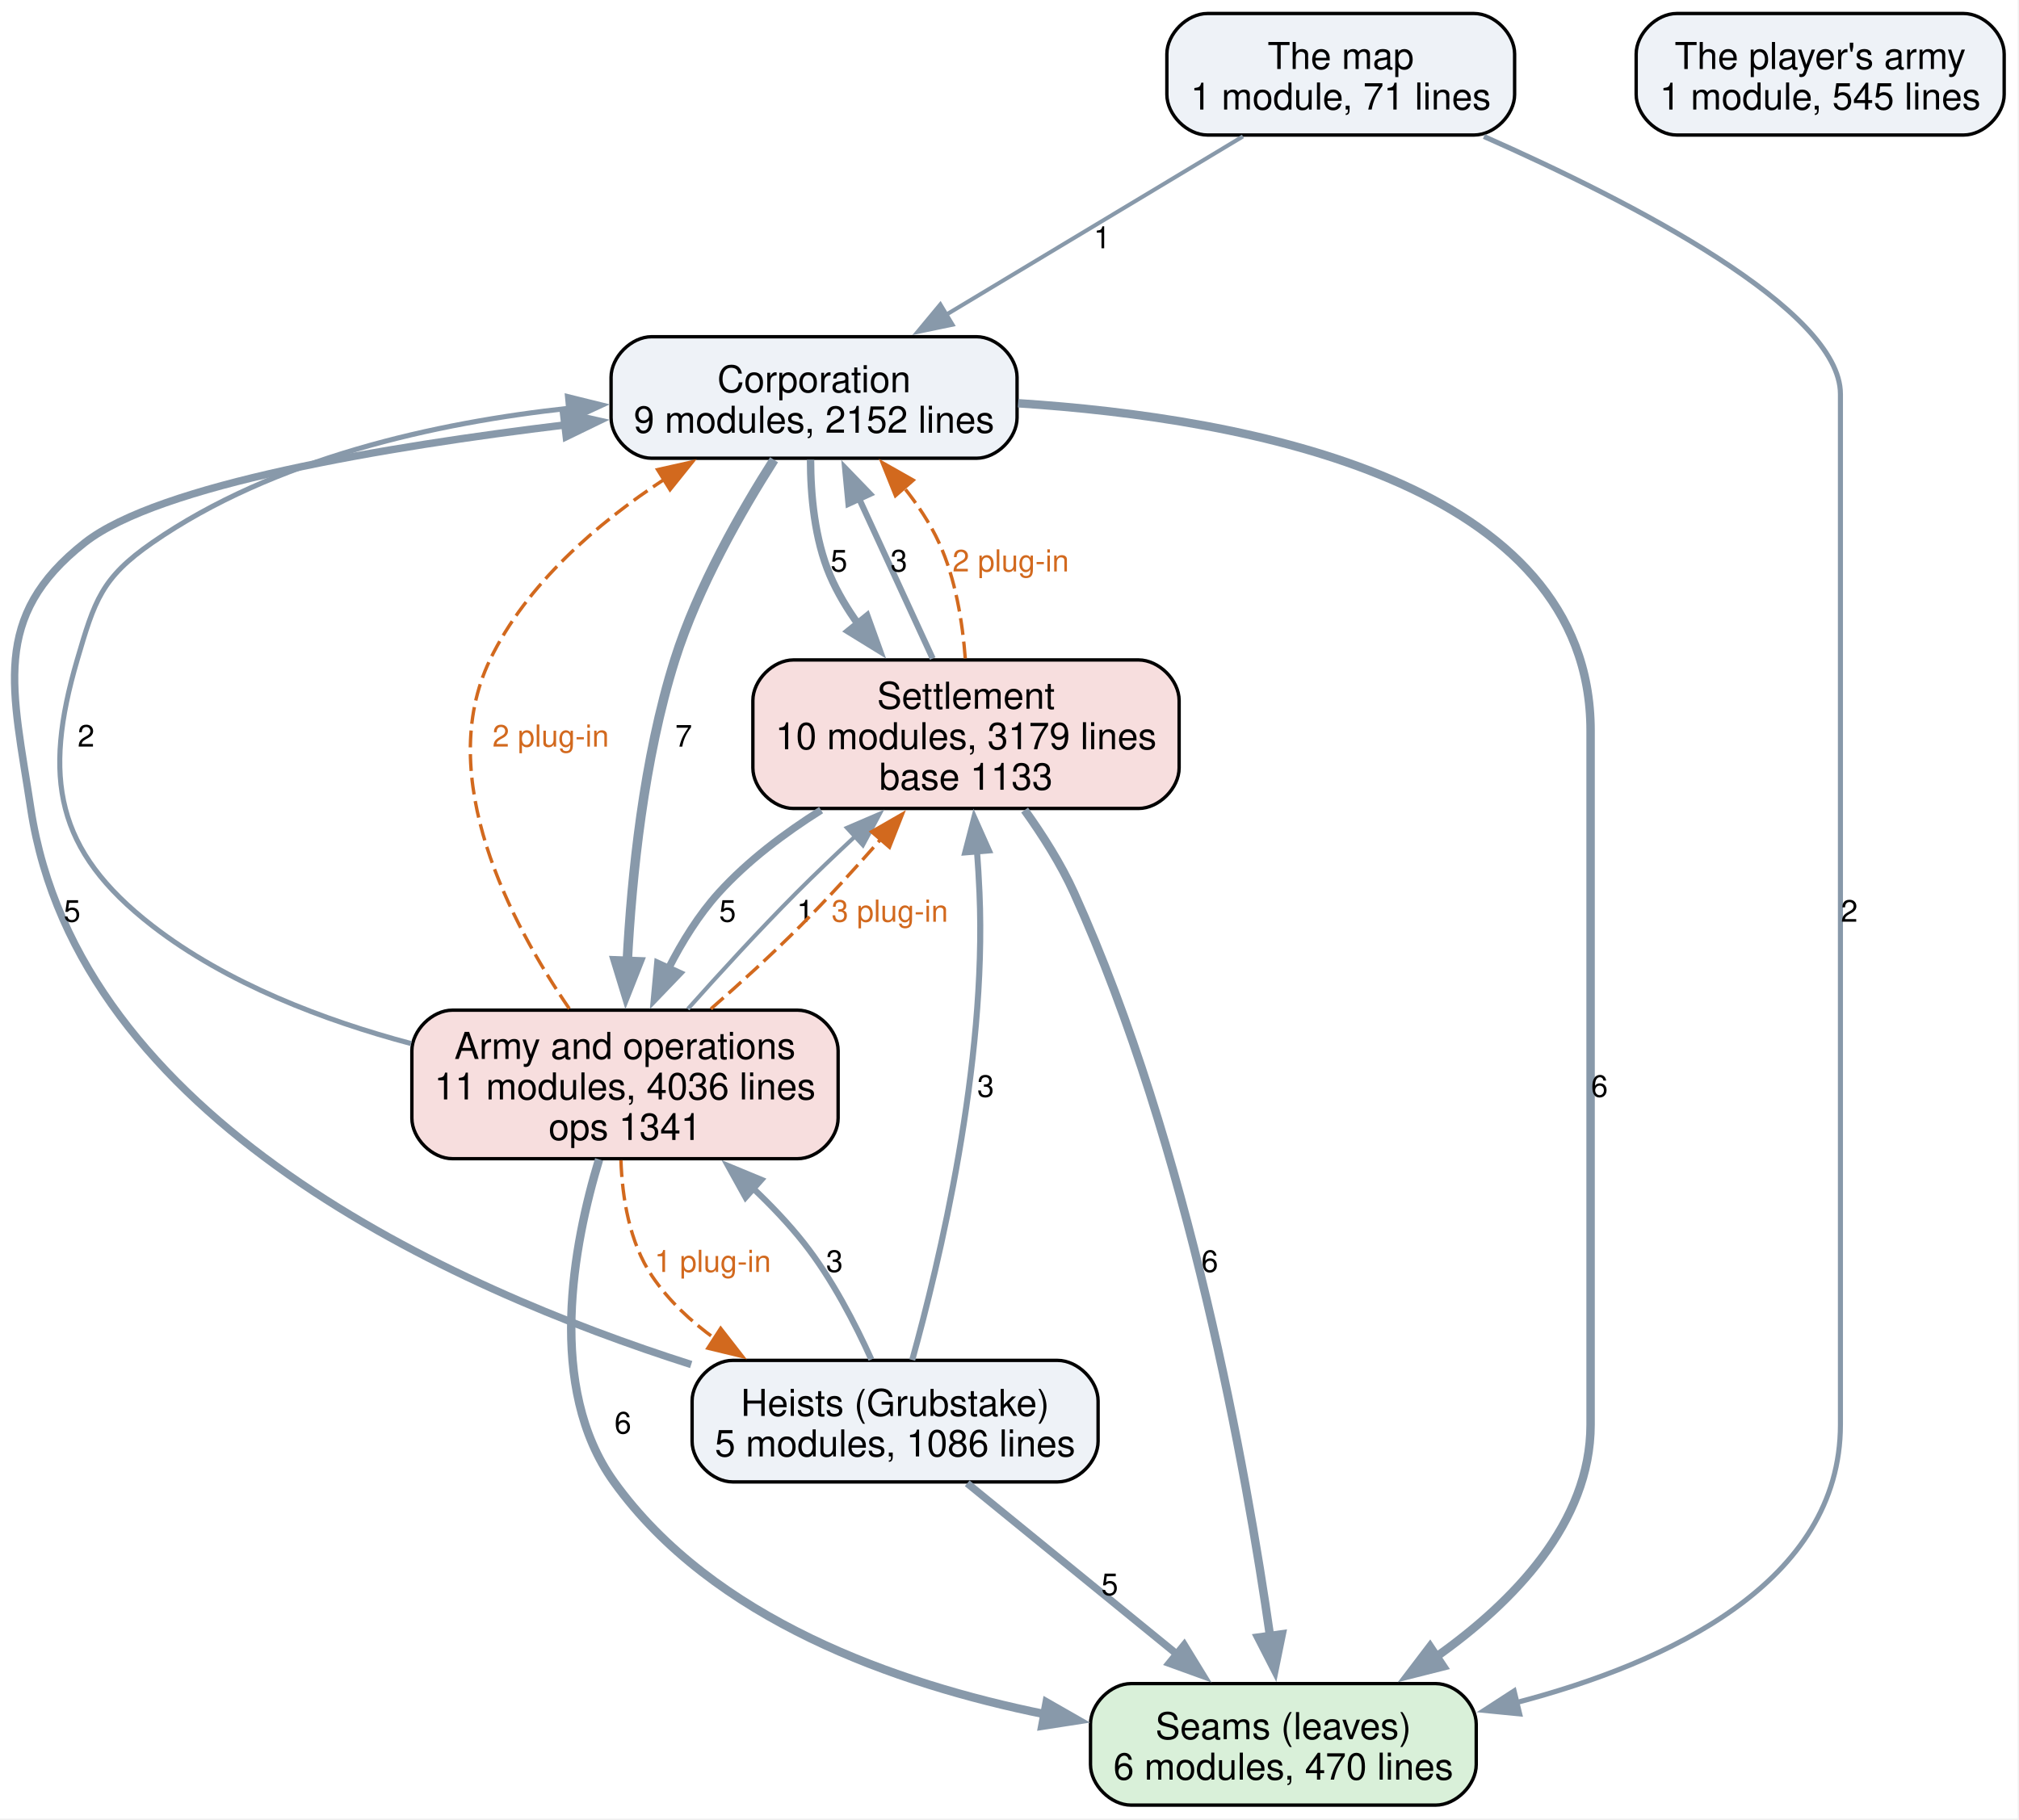
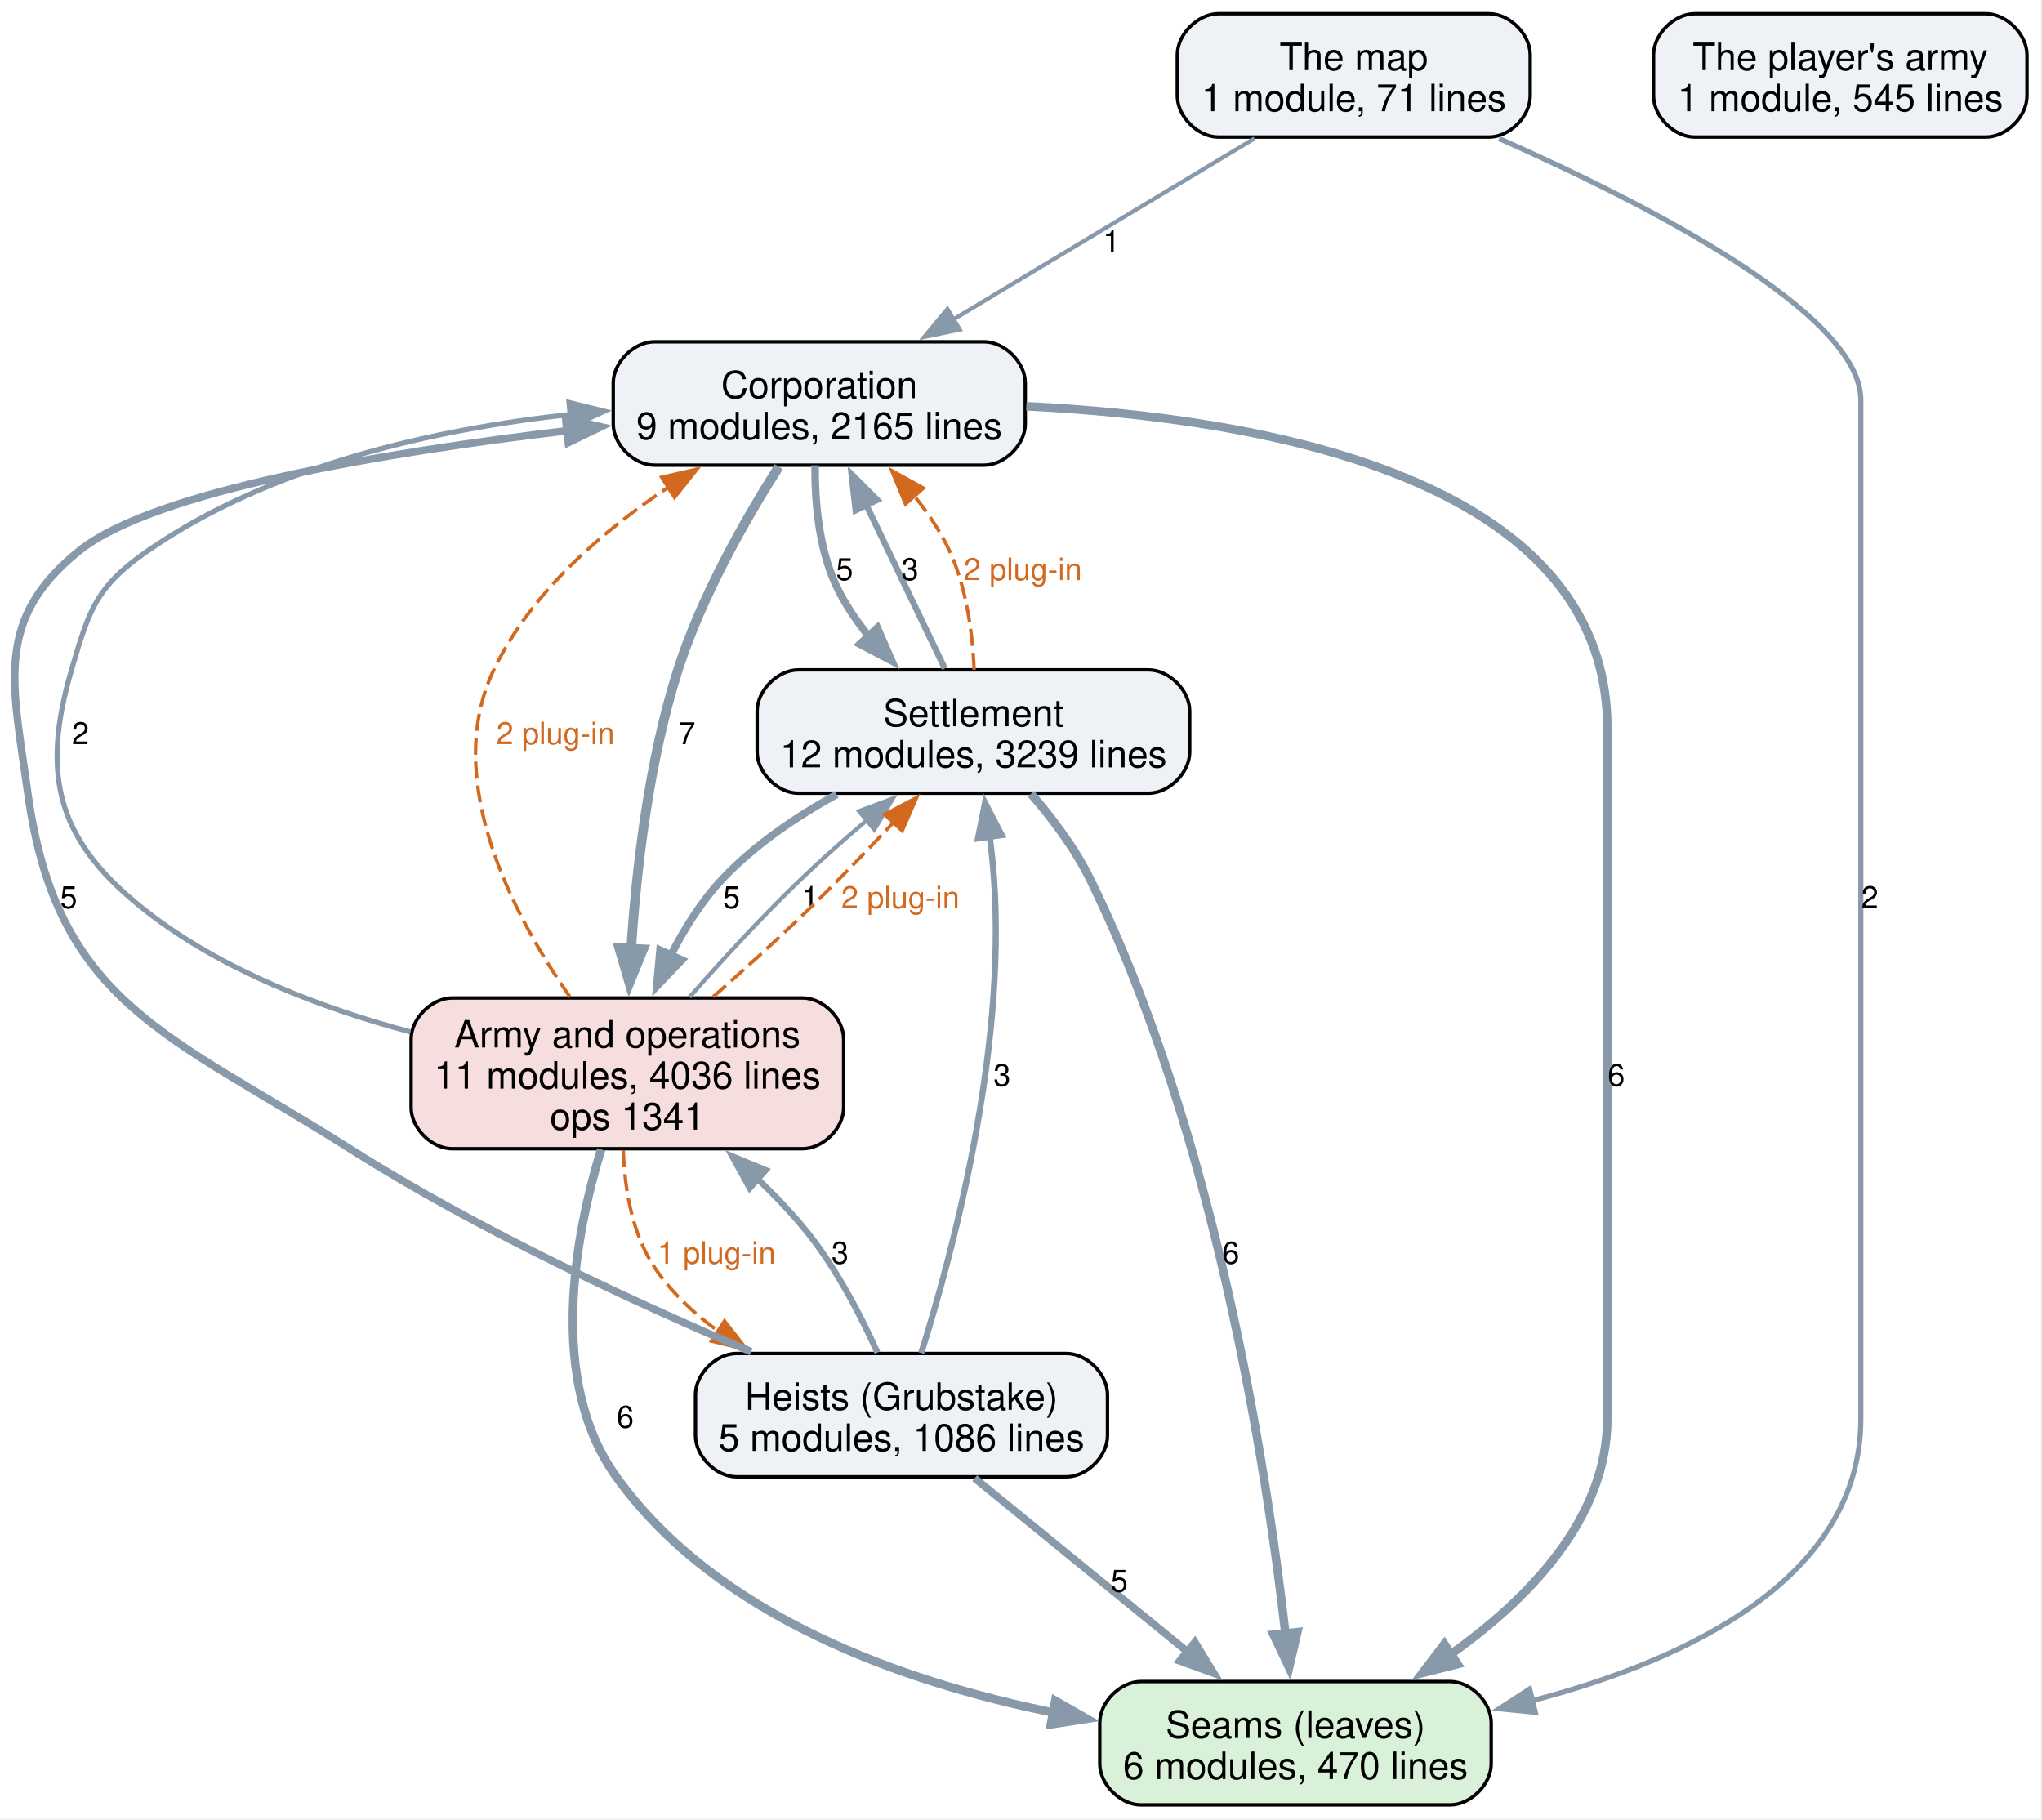
- <svg xmlns="http://www.w3.org/2000/svg" width="598pt" height="539pt" viewBox="0.00 0.00 598.00 539.00">
-   <g id="graph0" class="graph" transform="scale(1 1) rotate(0) translate(4 534.75)">
-     <polygon fill="white" stroke="none" points="-4,4 -4,-534.75 593.61,-534.75 593.61,4 -4,4" />
+ <svg xmlns="http://www.w3.org/2000/svg" width="596pt" height="531pt" viewBox="0.00 0.00 596.00 531.00">
+   <g id="graph0" class="graph" transform="scale(1 1) rotate(0) translate(4 526.75)">
+     <polygon fill="white" stroke="none" points="-4,4 -4,-526.75 591.62,-526.75 591.62,4 -4,4" />
    <g id="node1" class="node">
-       <path fill="#d9f0d9" stroke="black" d="M421.24,-36C421.24,-36 330.99,-36 330.99,-36 324.99,-36 318.99,-30 318.99,-24 318.99,-24 318.99,-12 318.99,-12 318.99,-6 324.99,0 330.99,0 330.99,0 421.24,0 421.24,0 427.24,0 433.24,-6 433.24,-12 433.24,-12 433.24,-24 433.24,-24 433.24,-30 427.24,-36 421.24,-36" />
-       <text xml:space="preserve" text-anchor="middle" x="376.11" y="-19.55" font-family="Helvetica,sans-Serif" font-size="11.00">Seams (leaves)</text>
-       <text xml:space="preserve" text-anchor="middle" x="376.11" y="-7.55" font-family="Helvetica,sans-Serif" font-size="11.00">6 modules, 470 lines</text>
+       <path fill="#d9f0d9" stroke="black" d="M419.24,-36C419.24,-36 328.99,-36 328.99,-36 322.99,-36 316.99,-30 316.99,-24 316.99,-24 316.99,-12 316.99,-12 316.99,-6 322.99,0 328.99,0 328.99,0 419.24,0 419.24,0 425.24,0 431.24,-6 431.24,-12 431.24,-12 431.24,-24 431.24,-24 431.24,-30 425.24,-36 419.24,-36" />
+       <text xml:space="preserve" text-anchor="middle" x="374.12" y="-19.55" font-family="Helvetica,sans-Serif" font-size="11.00">Seams (leaves)</text>
+       <text xml:space="preserve" text-anchor="middle" x="374.12" y="-7.55" font-family="Helvetica,sans-Serif" font-size="11.00">6 modules, 470 lines</text>
    </g>
    <g id="node2" class="node">
-       <path fill="#eef2f7" stroke="black" d="M285.24,-435C285.24,-435 188.99,-435 188.99,-435 182.99,-435 176.99,-429 176.99,-423 176.99,-423 176.99,-411 176.99,-411 176.99,-405 182.99,-399 188.99,-399 188.99,-399 285.24,-399 285.24,-399 291.24,-399 297.24,-405 297.24,-411 297.24,-411 297.24,-423 297.24,-423 297.24,-429 291.24,-435 285.24,-435" />
-       <text xml:space="preserve" text-anchor="middle" x="237.11" y="-418.55" font-family="Helvetica,sans-Serif" font-size="11.00">Corporation</text>
-       <text xml:space="preserve" text-anchor="middle" x="237.11" y="-406.55" font-family="Helvetica,sans-Serif" font-size="11.00">9 modules, 2152 lines</text>
+       <path fill="#eef2f7" stroke="black" d="M283.24,-427C283.24,-427 186.99,-427 186.99,-427 180.99,-427 174.99,-421 174.99,-415 174.99,-415 174.99,-403 174.99,-403 174.99,-397 180.99,-391 186.99,-391 186.99,-391 283.24,-391 283.24,-391 289.24,-391 295.24,-397 295.24,-403 295.24,-403 295.24,-415 295.24,-415 295.24,-421 289.24,-427 283.24,-427" />
+       <text xml:space="preserve" text-anchor="middle" x="235.12" y="-410.55" font-family="Helvetica,sans-Serif" font-size="11.00">Corporation</text>
+       <text xml:space="preserve" text-anchor="middle" x="235.12" y="-398.55" font-family="Helvetica,sans-Serif" font-size="11.00">9 modules, 2165 lines</text>
    </g>
    <g id="edge5" class="edge">
-       <path fill="none" stroke="#8899aa" stroke-width="2.5" d="M297.54,-415.29C365.69,-410.91 467.11,-392.01 467.11,-318.25 467.11,-318.25 467.11,-318.25 467.11,-112.75 467.11,-83.64 444.25,-60.16 421.44,-43.98" />
-       <polygon fill="#8899aa" stroke="#8899aa" stroke-width="2.5" points="423.43,-41.09 413.15,-38.5 419.56,-46.93 423.43,-41.09" />
-       <text xml:space="preserve" text-anchor="middle" x="469.74" y="-209.82" font-family="Helvetica,sans-Serif" font-size="9.00">6</text>
+       <path fill="none" stroke="#8899aa" stroke-width="2.5" d="M295.55,-408.19C363.69,-404.84 465.12,-387.55 465.12,-314.25 465.12,-314.25 465.12,-314.25 465.12,-112.75 465.12,-83.64 442.25,-60.16 419.45,-43.98" />
+       <polygon fill="#8899aa" stroke="#8899aa" stroke-width="2.5" points="421.43,-41.09 411.16,-38.5 417.57,-46.93 421.43,-41.09" />
+       <text xml:space="preserve" text-anchor="middle" x="467.74" y="-209.82" font-family="Helvetica,sans-Serif" font-size="9.00">6</text>
    </g>
    <g id="node3" class="node">
-       <path fill="#f7dede" stroke="black" d="M333.24,-339.25C333.24,-339.25 230.99,-339.25 230.99,-339.25 224.99,-339.25 218.99,-333.25 218.99,-327.25 218.99,-327.25 218.99,-307.25 218.99,-307.25 218.99,-301.25 224.99,-295.25 230.99,-295.25 230.99,-295.25 333.24,-295.25 333.24,-295.25 339.24,-295.25 345.24,-301.25 345.24,-307.25 345.24,-307.25 345.24,-327.25 345.24,-327.25 345.24,-333.25 339.24,-339.25 333.24,-339.25" />
-       <text xml:space="preserve" text-anchor="middle" x="282.11" y="-324.8" font-family="Helvetica,sans-Serif" font-size="11.00">Settlement</text>
-       <text xml:space="preserve" text-anchor="middle" x="282.11" y="-312.8" font-family="Helvetica,sans-Serif" font-size="11.00">10 modules, 3179 lines</text>
-       <text xml:space="preserve" text-anchor="middle" x="282.11" y="-300.8" font-family="Helvetica,sans-Serif" font-size="11.00">base 1133</text>
+       <path fill="#eef2f7" stroke="black" d="M331.24,-331.25C331.24,-331.25 228.99,-331.25 228.99,-331.25 222.99,-331.25 216.99,-325.25 216.99,-319.25 216.99,-319.25 216.99,-307.25 216.99,-307.25 216.99,-301.25 222.99,-295.25 228.99,-295.25 228.99,-295.25 331.24,-295.25 331.24,-295.25 337.24,-295.25 343.24,-301.25 343.24,-307.25 343.24,-307.25 343.24,-319.25 343.24,-319.25 343.24,-325.25 337.24,-331.25 331.24,-331.25" />
+       <text xml:space="preserve" text-anchor="middle" x="280.12" y="-314.8" font-family="Helvetica,sans-Serif" font-size="11.00">Settlement</text>
+       <text xml:space="preserve" text-anchor="middle" x="280.12" y="-302.8" font-family="Helvetica,sans-Serif" font-size="11.00">12 modules, 3239 lines</text>
    </g>
    <g id="edge6" class="edge">
-       <path fill="none" stroke="#8899aa" stroke-width="2.2" d="M236.07,-398.57C236.09,-388.21 237.24,-375.03 241.86,-364.25 244.03,-359.2 246.96,-354.32 250.27,-349.73" />
-       <polygon fill="#8899aa" stroke="#8899aa" stroke-width="2.2" points="252.77,-352.2 256.36,-342.23 247.34,-347.79 252.77,-352.2" />
-       <text xml:space="preserve" text-anchor="middle" x="244.49" y="-365.45" font-family="Helvetica,sans-Serif" font-size="9.00">5</text>
+       <path fill="none" stroke="#8899aa" stroke-width="2.2" d="M233.9,-390.96C233.82,-380.51 234.93,-367.09 239.87,-356.25 242.34,-350.83 245.81,-345.68 249.68,-340.96" />
+       <polygon fill="#8899aa" stroke="#8899aa" stroke-width="2.2" points="252.07,-343.53 256.32,-333.82 246.95,-338.76 252.07,-343.53" />
+       <text xml:space="preserve" text-anchor="middle" x="242.49" y="-357.45" font-family="Helvetica,sans-Serif" font-size="9.00">5</text>
    </g>
    <g id="node4" class="node">
-       <path fill="#f7dede" stroke="black" d="M232.24,-235.5C232.24,-235.5 129.99,-235.5 129.99,-235.5 123.99,-235.5 117.99,-229.5 117.99,-223.5 117.99,-223.5 117.99,-203.5 117.99,-203.5 117.99,-197.5 123.99,-191.5 129.99,-191.5 129.99,-191.5 232.24,-191.5 232.24,-191.5 238.24,-191.5 244.24,-197.5 244.24,-203.5 244.24,-203.5 244.24,-223.5 244.24,-223.5 244.24,-229.5 238.24,-235.5 232.24,-235.5" />
-       <text xml:space="preserve" text-anchor="middle" x="181.11" y="-221.05" font-family="Helvetica,sans-Serif" font-size="11.00">Army and operations</text>
-       <text xml:space="preserve" text-anchor="middle" x="181.11" y="-209.05" font-family="Helvetica,sans-Serif" font-size="11.00">11 modules, 4036 lines</text>
-       <text xml:space="preserve" text-anchor="middle" x="181.11" y="-197.05" font-family="Helvetica,sans-Serif" font-size="11.00">ops 1341</text>
+       <path fill="#f7dede" stroke="black" d="M230.24,-235.5C230.24,-235.5 127.99,-235.5 127.99,-235.5 121.99,-235.5 115.99,-229.5 115.99,-223.5 115.99,-223.5 115.99,-203.5 115.99,-203.5 115.99,-197.5 121.99,-191.5 127.99,-191.5 127.99,-191.5 230.24,-191.5 230.24,-191.5 236.24,-191.5 242.24,-197.5 242.24,-203.5 242.24,-203.5 242.24,-223.5 242.24,-223.5 242.24,-229.5 236.24,-235.5 230.24,-235.5" />
+       <text xml:space="preserve" text-anchor="middle" x="179.12" y="-221.05" font-family="Helvetica,sans-Serif" font-size="11.00">Army and operations</text>
+       <text xml:space="preserve" text-anchor="middle" x="179.12" y="-209.05" font-family="Helvetica,sans-Serif" font-size="11.00">11 modules, 4036 lines</text>
+       <text xml:space="preserve" text-anchor="middle" x="179.12" y="-197.05" font-family="Helvetica,sans-Serif" font-size="11.00">ops 1341</text>
    </g>
    <g id="edge4" class="edge">
-       <path fill="none" stroke="#8899aa" stroke-width="2.8" d="M225.26,-398.55C215.68,-383.52 202.69,-360.89 195.86,-339.25 186.64,-310 183.1,-275.25 181.78,-249.86" />
-       <polygon fill="#8899aa" stroke="#8899aa" stroke-width="2.8" points="185.28,-249.84 181.39,-239.99 178.29,-250.12 185.28,-249.84" />
-       <text xml:space="preserve" text-anchor="middle" x="198.49" y="-313.57" font-family="Helvetica,sans-Serif" font-size="9.00">7</text>
+       <path fill="none" stroke="#8899aa" stroke-width="2.8" d="M223.31,-390.54C213.75,-375.5 200.78,-352.86 193.87,-331.25 185.4,-304.75 181.76,-273.41 180.22,-249.87" />
+       <polygon fill="#8899aa" stroke="#8899aa" stroke-width="2.8" points="183.71,-249.7 179.7,-239.9 176.72,-250.07 183.71,-249.7" />
+       <text xml:space="preserve" text-anchor="middle" x="196.49" y="-309.57" font-family="Helvetica,sans-Serif" font-size="9.00">7</text>
    </g>
    <g id="edge13" class="edge">
-       <path fill="none" stroke="#8899aa" stroke-width="2.5" d="M299.48,-294.78C304.8,-287.35 310.26,-278.76 314.11,-270.25 348.1,-195.13 365.22,-98.6 372.19,-49.95" />
-       <polygon fill="#8899aa" stroke="#8899aa" stroke-width="2.5" points="375.63,-50.6 373.52,-40.22 368.7,-49.65 375.63,-50.6" />
-       <text xml:space="preserve" text-anchor="middle" x="354.31" y="-157.95" font-family="Helvetica,sans-Serif" font-size="9.00">6</text>
+       <path fill="none" stroke="#8899aa" stroke-width="2.5" d="M296.93,-295.08C303.14,-287.91 309.73,-279.17 314.12,-270.25 350.56,-196.23 365.61,-98.84 371.19,-49.9" />
+       <polygon fill="#8899aa" stroke="#8899aa" stroke-width="2.5" points="374.66,-50.42 372.24,-40.11 367.7,-49.68 374.66,-50.42" />
+       <text xml:space="preserve" text-anchor="middle" x="355.24" y="-157.95" font-family="Helvetica,sans-Serif" font-size="9.00">6</text>
    </g>
    <g id="edge12" class="edge">
-       <path fill="none" stroke="#8899aa" stroke-width="1.8" d="M272.25,-339.67C265.84,-353.6 257.4,-371.93 250.4,-387.14" />
-       <polygon fill="#8899aa" stroke="#8899aa" stroke-width="1.8" points="247.3,-385.5 246.3,-396.05 253.66,-388.43 247.3,-385.5" />
-       <text xml:space="preserve" text-anchor="middle" x="262.24" y="-365.45" font-family="Helvetica,sans-Serif" font-size="9.00">3</text>
+       <path fill="none" stroke="#8899aa" stroke-width="1.8" d="M271.76,-331.65C265.31,-345.11 256.23,-364.01 248.73,-379.63" />
+       <polygon fill="#8899aa" stroke="#8899aa" stroke-width="1.8" points="245.72,-377.82 244.55,-388.35 252.03,-380.85 245.72,-377.82" />
+       <text xml:space="preserve" text-anchor="middle" x="261.59" y="-357.45" font-family="Helvetica,sans-Serif" font-size="9.00">3</text>
    </g>
    <g id="edge19" class="edge">
-       <path fill="none" stroke="#d2691e" stroke-dasharray="5,2" d="M281.9,-339.71C281.09,-350.43 279.03,-363.35 274.11,-374 271.47,-379.74 267.78,-385.27 263.75,-390.33" />
-       <polygon fill="#d2691e" stroke="#d2691e" points="261.22,-387.9 257.27,-397.73 266.49,-392.51 261.22,-387.9" />
-       <text xml:space="preserve" text-anchor="middle" x="295.36" y="-365.45" font-family="Helvetica,sans-Serif" font-size="9.00" fill="#d2691e">2 plug-in</text>
+       <path fill="none" stroke="#d2691e" stroke-dasharray="5,2" d="M280.33,-331.27C279.86,-341.73 278.16,-355.15 273.12,-366 270.48,-371.69 266.79,-377.14 262.75,-382.13" />
+       <polygon fill="#d2691e" stroke="#d2691e" points="260.29,-379.64 256.25,-389.43 265.51,-384.3 260.29,-379.64" />
+       <text xml:space="preserve" text-anchor="middle" x="294.53" y="-357.45" font-family="Helvetica,sans-Serif" font-size="9.00" fill="#d2691e">2 plug-in</text>
    </g>
    <g id="edge11" class="edge">
-       <path fill="none" stroke="#8899aa" stroke-width="2.2" d="M239.2,-294.76C228.39,-287.96 217.43,-279.71 208.86,-270.25 202.96,-263.73 198,-255.72 193.99,-247.83" />
-       <polygon fill="#8899aa" stroke="#8899aa" stroke-width="2.2" points="197.19,-246.42 189.85,-238.78 190.83,-249.33 197.19,-246.42" />
-       <text xml:space="preserve" text-anchor="middle" x="211.49" y="-261.7" font-family="Helvetica,sans-Serif" font-size="9.00">5</text>
+       <path fill="none" stroke="#8899aa" stroke-width="2.2" d="M240.22,-294.92C228.44,-288.42 216.22,-280.17 206.87,-270.25 200.83,-263.85 195.83,-255.88 191.81,-248" />
+       <polygon fill="#8899aa" stroke="#8899aa" stroke-width="2.2" points="195.02,-246.58 187.69,-238.93 188.64,-249.48 195.02,-246.58" />
+       <text xml:space="preserve" text-anchor="middle" x="209.49" y="-261.7" font-family="Helvetica,sans-Serif" font-size="9.00">5</text>
    </g>
    <g id="edge2" class="edge">
-       <path fill="none" stroke="#8899aa" stroke-width="2.5" d="M173.45,-191.3C165.78,-166.04 157.74,-123.74 177.86,-95.75 207.15,-55.01 261.23,-35.9 305.52,-26.93" />
-       <polygon fill="#8899aa" stroke="#8899aa" stroke-width="2.5" points="305.99,-30.4 315.19,-25.14 304.72,-23.52 305.99,-30.4" />
-       <text xml:space="preserve" text-anchor="middle" x="180.49" y="-110.08" font-family="Helvetica,sans-Serif" font-size="9.00">6</text>
+       <path fill="none" stroke="#8899aa" stroke-width="2.5" d="M171.45,-191.3C163.78,-166.04 155.75,-123.74 175.87,-95.75 205.15,-55.01 259.24,-35.9 303.52,-26.93" />
+       <polygon fill="#8899aa" stroke="#8899aa" stroke-width="2.5" points="304,-30.4 313.2,-25.14 302.73,-23.52 304,-30.4" />
+       <text xml:space="preserve" text-anchor="middle" x="178.49" y="-110.08" font-family="Helvetica,sans-Serif" font-size="9.00">6</text>
    </g>
    <g id="edge1" class="edge">
-       <path fill="none" stroke="#8899aa" stroke-width="1.5" d="M117.8,-225.59C92.07,-232.44 63.26,-243.34 41.11,-260.5 12.37,-282.78 8.65,-304.34 18.86,-339.25 24.02,-356.85 26.04,-363.55 41.11,-374 77.14,-398.98 125.17,-409.54 164.67,-413.83" />
-       <polygon fill="#8899aa" stroke="#8899aa" stroke-width="1.5" points="164.08,-417.29 174.37,-414.75 164.74,-410.32 164.08,-417.29" />
-       <text xml:space="preserve" text-anchor="middle" x="21.49" y="-313.57" font-family="Helvetica,sans-Serif" font-size="9.00">2</text>
+       <path fill="none" stroke="#8899aa" stroke-width="1.5" d="M115.8,-225.59C90.07,-232.44 61.26,-243.34 39.12,-260.5 13.06,-280.69 7.61,-299.61 16.87,-331.25 22.02,-348.85 24.05,-355.55 39.12,-366 75.14,-390.98 123.17,-401.54 162.67,-405.83" />
+       <polygon fill="#8899aa" stroke="#8899aa" stroke-width="1.5" points="162.08,-409.29 172.37,-406.75 162.75,-402.32 162.08,-409.29" />
+       <text xml:space="preserve" text-anchor="middle" x="19.49" y="-309.57" font-family="Helvetica,sans-Serif" font-size="9.00">2</text>
    </g>
    <g id="edge16" class="edge">
-       <path fill="none" stroke="#d2691e" stroke-dasharray="5,2" d="M164.62,-235.93C147.22,-261.34 124.46,-304.61 141.11,-339.25 151.95,-361.79 172.99,-379.78 192.61,-392.66" />
-       <polygon fill="#d2691e" stroke="#d2691e" points="190.76,-395.63 201.09,-397.94 194.46,-389.68 190.76,-395.63" />
-       <text xml:space="preserve" text-anchor="middle" x="159.11" y="-313.57" font-family="Helvetica,sans-Serif" font-size="9.00" fill="#d2691e">2 plug-in</text>
+       <path fill="none" stroke="#d2691e" stroke-dasharray="5,2" d="M162.38,-235.77C145.76,-259.65 124.83,-299.24 140.12,-331.25 150.83,-353.67 171.64,-371.65 191.07,-384.55" />
+       <polygon fill="#d2691e" stroke="#d2691e" points="189.13,-387.47 199.46,-389.85 192.87,-381.55 189.13,-387.47" />
+       <text xml:space="preserve" text-anchor="middle" x="158.12" y="-309.57" font-family="Helvetica,sans-Serif" font-size="9.00" fill="#d2691e">2 plug-in</text>
    </g>
    <g id="edge3" class="edge">
-       <path fill="none" stroke="#8899aa" stroke-width="1.2" d="M199.71,-235.83C209.13,-246.4 220.87,-259.22 231.86,-270.25 237.42,-275.82 243.48,-281.6 249.41,-287.11" />
-       <polygon fill="#8899aa" stroke="#8899aa" stroke-width="1.2" points="246.85,-289.51 256.59,-293.69 251.58,-284.36 246.85,-289.51" />
-       <text xml:space="preserve" text-anchor="middle" x="234.49" y="-261.7" font-family="Helvetica,sans-Serif" font-size="9.00">1</text>
+       <path fill="none" stroke="#8899aa" stroke-width="1.2" d="M197.27,-235.78C206.67,-246.45 218.53,-259.38 229.87,-270.25 235.96,-276.09 242.75,-282.08 249.31,-287.63" />
+       <polygon fill="#8899aa" stroke="#8899aa" stroke-width="1.2" points="246.72,-290.03 256.64,-293.73 251.19,-284.64 246.72,-290.03" />
+       <text xml:space="preserve" text-anchor="middle" x="232.49" y="-261.7" font-family="Helvetica,sans-Serif" font-size="9.00">1</text>
    </g>
    <g id="edge18" class="edge">
-       <path fill="none" stroke="#d2691e" stroke-dasharray="5,2" d="M206.56,-235.88C215.2,-243.43 224.77,-252.13 233.11,-260.5 241.15,-268.56 249.47,-277.69 256.93,-286.2" />
-       <polygon fill="#d2691e" stroke="#d2691e" points="254.16,-288.35 263.34,-293.63 259.45,-283.77 254.16,-288.35" />
-       <text xml:space="preserve" text-anchor="middle" x="259.55" y="-261.7" font-family="Helvetica,sans-Serif" font-size="9.00" fill="#d2691e">3 plug-in</text>
+       <path fill="none" stroke="#d2691e" stroke-dasharray="5,2" d="M204.12,-235.82C212.82,-243.45 222.54,-252.21 231.12,-260.5 239.79,-268.88 248.97,-278.39 257,-286.94" />
+       <polygon fill="#d2691e" stroke="#d2691e" points="254.19,-289.06 263.57,-294 259.31,-284.29 254.19,-289.06" />
+       <text xml:space="preserve" text-anchor="middle" x="258.8" y="-261.7" font-family="Helvetica,sans-Serif" font-size="9.00" fill="#d2691e">2 plug-in</text>
    </g>
    <g id="node5" class="node">
-       <path fill="#eef2f7" stroke="black" d="M309.24,-131.75C309.24,-131.75 212.99,-131.75 212.99,-131.75 206.99,-131.75 200.99,-125.75 200.99,-119.75 200.99,-119.75 200.99,-107.75 200.99,-107.75 200.99,-101.75 206.99,-95.75 212.99,-95.75 212.99,-95.75 309.24,-95.75 309.24,-95.75 315.24,-95.75 321.24,-101.75 321.24,-107.75 321.24,-107.75 321.24,-119.75 321.24,-119.75 321.24,-125.75 315.24,-131.75 309.24,-131.75" />
-       <text xml:space="preserve" text-anchor="middle" x="261.11" y="-115.3" font-family="Helvetica,sans-Serif" font-size="11.00">Heists (Grubstake)</text>
-       <text xml:space="preserve" text-anchor="middle" x="261.11" y="-103.3" font-family="Helvetica,sans-Serif" font-size="11.00">5 modules, 1086 lines</text>
+       <path fill="#eef2f7" stroke="black" d="M307.24,-131.75C307.24,-131.75 210.99,-131.75 210.99,-131.75 204.99,-131.75 198.99,-125.75 198.99,-119.75 198.99,-119.75 198.99,-107.75 198.99,-107.75 198.99,-101.75 204.99,-95.75 210.99,-95.75 210.99,-95.75 307.24,-95.75 307.24,-95.75 313.24,-95.75 319.24,-101.75 319.24,-107.75 319.24,-107.75 319.24,-119.75 319.24,-119.75 319.24,-125.75 313.24,-131.75 307.24,-131.75" />
+       <text xml:space="preserve" text-anchor="middle" x="259.12" y="-115.3" font-family="Helvetica,sans-Serif" font-size="11.00">Heists (Grubstake)</text>
+       <text xml:space="preserve" text-anchor="middle" x="259.12" y="-103.3" font-family="Helvetica,sans-Serif" font-size="11.00">5 modules, 1086 lines</text>
    </g>
    <g id="edge17" class="edge">
-       <path fill="none" stroke="#d2691e" stroke-dasharray="5,2" d="M179.91,-191.07C180.29,-179.99 182.4,-166.73 189.11,-156.75 194,-149.49 200.6,-143.32 207.82,-138.12" />
-       <polygon fill="#d2691e" stroke="#d2691e" points="209.45,-141.24 215.95,-132.88 205.65,-135.36 209.45,-141.24" />
-       <text xml:space="preserve" text-anchor="middle" x="207.11" y="-157.95" font-family="Helvetica,sans-Serif" font-size="9.00" fill="#d2691e">1 plug-in</text>
+       <path fill="none" stroke="#d2691e" stroke-dasharray="5,2" d="M177.91,-191.07C178.29,-179.99 180.4,-166.73 187.12,-156.75 192.01,-149.49 198.6,-143.32 205.83,-138.12" />
+       <polygon fill="#d2691e" stroke="#d2691e" points="207.45,-141.24 213.96,-132.88 203.66,-135.36 207.45,-141.24" />
+       <text xml:space="preserve" text-anchor="middle" x="205.12" y="-157.95" font-family="Helvetica,sans-Serif" font-size="9.00" fill="#d2691e">1 plug-in</text>
    </g>
    <g id="edge9" class="edge">
-       <path fill="none" stroke="#8899aa" stroke-width="2.2" d="M282.47,-95.34C299.98,-81.06 325.01,-60.66 344.79,-44.54" />
-       <polygon fill="#8899aa" stroke="#8899aa" stroke-width="2.2" points="346.75,-47.46 352.29,-38.42 342.32,-42.03 346.75,-47.46" />
-       <text xml:space="preserve" text-anchor="middle" x="324.69" y="-62.2" font-family="Helvetica,sans-Serif" font-size="9.00">5</text>
+       <path fill="none" stroke="#8899aa" stroke-width="2.2" d="M280.48,-95.34C297.99,-81.06 323.02,-60.66 342.79,-44.54" />
+       <polygon fill="#8899aa" stroke="#8899aa" stroke-width="2.2" points="344.75,-47.46 350.29,-38.42 340.33,-42.03 344.75,-47.46" />
+       <text xml:space="preserve" text-anchor="middle" x="322.69" y="-62.2" font-family="Helvetica,sans-Serif" font-size="9.00">5</text>
    </g>
    <g id="edge8" class="edge">
-       <path fill="none" stroke="#8899aa" stroke-width="2.2" d="M200.72,-130.52C129.53,-153.22 19.07,-202.9 5.11,-295.25 -0.22,-330.56 -6.98,-351.94 21.11,-374 43.01,-391.19 109.97,-402.42 163.6,-408.9" />
-       <polygon fill="#8899aa" stroke="#8899aa" stroke-width="2.2" points="162.91,-412.35 173.25,-410.03 163.72,-405.4 162.91,-412.35" />
-       <text xml:space="preserve" text-anchor="middle" x="17.35" y="-261.7" font-family="Helvetica,sans-Serif" font-size="9.00">5</text>
+       <path fill="none" stroke="#8899aa" stroke-width="2.2" d="M215.25,-132.25C182,-146.31 135.76,-167.61 98.12,-191.5 45.58,-224.84 12.6,-233.61 4.12,-295.25 -0.26,-327.09 -5.92,-345.85 19.12,-366 40.84,-383.48 108.01,-394.68 161.74,-401.08" />
+       <polygon fill="#8899aa" stroke="#8899aa" stroke-width="2.2" points="161.09,-404.53 171.42,-402.19 161.88,-397.57 161.09,-404.53" />
+       <text xml:space="preserve" text-anchor="middle" x="16.02" y="-261.7" font-family="Helvetica,sans-Serif" font-size="9.00">5</text>
    </g>
    <g id="edge10" class="edge">
-       <path fill="none" stroke="#8899aa" stroke-width="1.8" d="M266.19,-131.87C274.12,-160.38 288.32,-219.44 286.11,-270.25 285.94,-274.33 285.67,-278.62 285.36,-282.86" />
-       <polygon fill="#8899aa" stroke="#8899aa" stroke-width="1.8" points="281.9,-282.24 284.56,-292.49 288.87,-282.82 281.9,-282.24" />
-       <text xml:space="preserve" text-anchor="middle" x="287.94" y="-209.82" font-family="Helvetica,sans-Serif" font-size="9.00">3</text>
+       <path fill="none" stroke="#8899aa" stroke-width="1.8" d="M264.88,-131.87C273.84,-160.36 289.73,-219.41 286.12,-270.25 285.83,-274.36 285.37,-278.69 284.85,-282.93" />
+       <polygon fill="#8899aa" stroke="#8899aa" stroke-width="1.8" points="281.44,-282.06 283.5,-292.45 288.37,-283.03 281.44,-282.06" />
+       <text xml:space="preserve" text-anchor="middle" x="288.47" y="-209.82" font-family="Helvetica,sans-Serif" font-size="9.00">3</text>
    </g>
    <g id="edge7" class="edge">
-       <path fill="none" stroke="#8899aa" stroke-width="1.8" d="M254.08,-132.02C249.32,-142.57 242.4,-156 234.11,-166.5 229.61,-172.2 224.34,-177.73 218.89,-182.88" />
-       <polygon fill="#8899aa" stroke="#8899aa" stroke-width="1.8" points="216.83,-180.03 211.7,-189.3 221.49,-185.25 216.83,-180.03" />
-       <text xml:space="preserve" text-anchor="middle" x="243.17" y="-157.95" font-family="Helvetica,sans-Serif" font-size="9.00">3</text>
+       <path fill="none" stroke="#8899aa" stroke-width="1.8" d="M252.09,-132.02C247.33,-142.57 240.41,-156 232.12,-166.5 227.62,-172.2 222.34,-177.73 216.9,-182.88" />
+       <polygon fill="#8899aa" stroke="#8899aa" stroke-width="1.8" points="214.83,-180.03 209.71,-189.3 219.5,-185.25 214.83,-180.03" />
+       <text xml:space="preserve" text-anchor="middle" x="241.18" y="-157.95" font-family="Helvetica,sans-Serif" font-size="9.00">3</text>
    </g>
    <g id="node6" class="node">
-       <path fill="#eef2f7" stroke="black" d="M432.61,-530.75C432.61,-530.75 353.61,-530.75 353.61,-530.75 347.61,-530.75 341.61,-524.75 341.61,-518.75 341.61,-518.75 341.61,-506.75 341.61,-506.75 341.61,-500.75 347.61,-494.75 353.61,-494.75 353.61,-494.75 432.61,-494.75 432.61,-494.75 438.61,-494.75 444.61,-500.75 444.61,-506.75 444.61,-506.75 444.61,-518.75 444.61,-518.75 444.61,-524.75 438.61,-530.75 432.61,-530.75" />
-       <text xml:space="preserve" text-anchor="middle" x="393.11" y="-514.3" font-family="Helvetica,sans-Serif" font-size="11.00">The map</text>
-       <text xml:space="preserve" text-anchor="middle" x="393.11" y="-502.3" font-family="Helvetica,sans-Serif" font-size="11.00">1 module, 71 lines</text>
+       <path fill="#eef2f7" stroke="black" d="M430.62,-522.75C430.62,-522.75 351.62,-522.75 351.62,-522.75 345.62,-522.75 339.62,-516.75 339.62,-510.75 339.62,-510.75 339.62,-498.75 339.62,-498.75 339.62,-492.75 345.62,-486.75 351.62,-486.75 351.62,-486.75 430.62,-486.75 430.62,-486.75 436.62,-486.75 442.62,-492.75 442.62,-498.75 442.62,-498.75 442.62,-510.75 442.62,-510.75 442.62,-516.75 436.62,-522.75 430.62,-522.75" />
+       <text xml:space="preserve" text-anchor="middle" x="391.12" y="-506.3" font-family="Helvetica,sans-Serif" font-size="11.00">The map</text>
+       <text xml:space="preserve" text-anchor="middle" x="391.12" y="-494.3" font-family="Helvetica,sans-Serif" font-size="11.00">1 module, 71 lines</text>
    </g>
    <g id="edge15" class="edge">
-       <path fill="none" stroke="#8899aa" stroke-width="1.5" d="M435.52,-494.32C479.26,-474.98 541.11,-443.17 541.11,-418 541.11,-418 541.11,-418 541.11,-112.75 541.11,-65.92 490.25,-42.19 445.01,-30.35" />
-       <polygon fill="#8899aa" stroke="#8899aa" stroke-width="1.5" points="446.11,-27.02 435.57,-28.06 444.46,-33.82 446.11,-27.02" />
-       <text xml:space="preserve" text-anchor="middle" x="543.74" y="-261.7" font-family="Helvetica,sans-Serif" font-size="9.00">2</text>
+       <path fill="none" stroke="#8899aa" stroke-width="1.5" d="M433.53,-486.32C477.26,-466.98 539.12,-435.17 539.12,-410 539.12,-410 539.12,-410 539.12,-112.75 539.12,-65.92 488.26,-42.19 443.01,-30.35" />
+       <polygon fill="#8899aa" stroke="#8899aa" stroke-width="1.5" points="444.11,-27.02 433.57,-28.06 442.46,-33.82 444.11,-27.02" />
+       <text xml:space="preserve" text-anchor="middle" x="541.74" y="-261.7" font-family="Helvetica,sans-Serif" font-size="9.00">2</text>
    </g>
    <g id="edge14" class="edge">
-       <path fill="none" stroke="#8899aa" stroke-width="1.2" d="M364.14,-494.34C339.37,-479.45 303.51,-457.9 276.2,-441.49" />
-       <polygon fill="#8899aa" stroke="#8899aa" stroke-width="1.2" points="278.13,-438.57 267.76,-436.42 274.52,-444.57 278.13,-438.57" />
-       <text xml:space="preserve" text-anchor="middle" x="322.42" y="-461.2" font-family="Helvetica,sans-Serif" font-size="9.00">1</text>
+       <path fill="none" stroke="#8899aa" stroke-width="1.2" d="M362.14,-486.34C337.37,-471.45 301.52,-449.9 274.21,-433.49" />
+       <polygon fill="#8899aa" stroke="#8899aa" stroke-width="1.2" points="276.13,-430.57 265.76,-428.42 272.53,-436.57 276.13,-430.57" />
+       <text xml:space="preserve" text-anchor="middle" x="320.42" y="-453.2" font-family="Helvetica,sans-Serif" font-size="9.00">1</text>
    </g>
    <g id="node7" class="node">
-       <path fill="#eef2f7" stroke="black" d="M577.61,-530.75C577.61,-530.75 492.61,-530.75 492.61,-530.75 486.61,-530.75 480.61,-524.75 480.61,-518.75 480.61,-518.75 480.61,-506.75 480.61,-506.75 480.61,-500.75 486.61,-494.75 492.61,-494.75 492.61,-494.75 577.61,-494.75 577.61,-494.75 583.61,-494.75 589.61,-500.75 589.61,-506.75 589.61,-506.75 589.61,-518.75 589.61,-518.75 589.61,-524.75 583.61,-530.75 577.61,-530.75" />
-       <text xml:space="preserve" text-anchor="middle" x="535.11" y="-514.3" font-family="Helvetica,sans-Serif" font-size="11.00">The player's army</text>
-       <text xml:space="preserve" text-anchor="middle" x="535.11" y="-502.3" font-family="Helvetica,sans-Serif" font-size="11.00">1 module, 545 lines</text>
+       <path fill="#eef2f7" stroke="black" d="M575.62,-522.75C575.62,-522.75 490.62,-522.75 490.62,-522.75 484.62,-522.75 478.62,-516.75 478.62,-510.75 478.62,-510.75 478.62,-498.75 478.62,-498.75 478.62,-492.75 484.62,-486.75 490.62,-486.75 490.62,-486.75 575.62,-486.75 575.62,-486.75 581.62,-486.75 587.62,-492.75 587.62,-498.75 587.62,-498.75 587.62,-510.75 587.62,-510.75 587.62,-516.75 581.62,-522.75 575.62,-522.75" />
+       <text xml:space="preserve" text-anchor="middle" x="533.12" y="-506.3" font-family="Helvetica,sans-Serif" font-size="11.00">The player's army</text>
+       <text xml:space="preserve" text-anchor="middle" x="533.12" y="-494.3" font-family="Helvetica,sans-Serif" font-size="11.00">1 module, 545 lines</text>
    </g>
  </g>
</svg>
